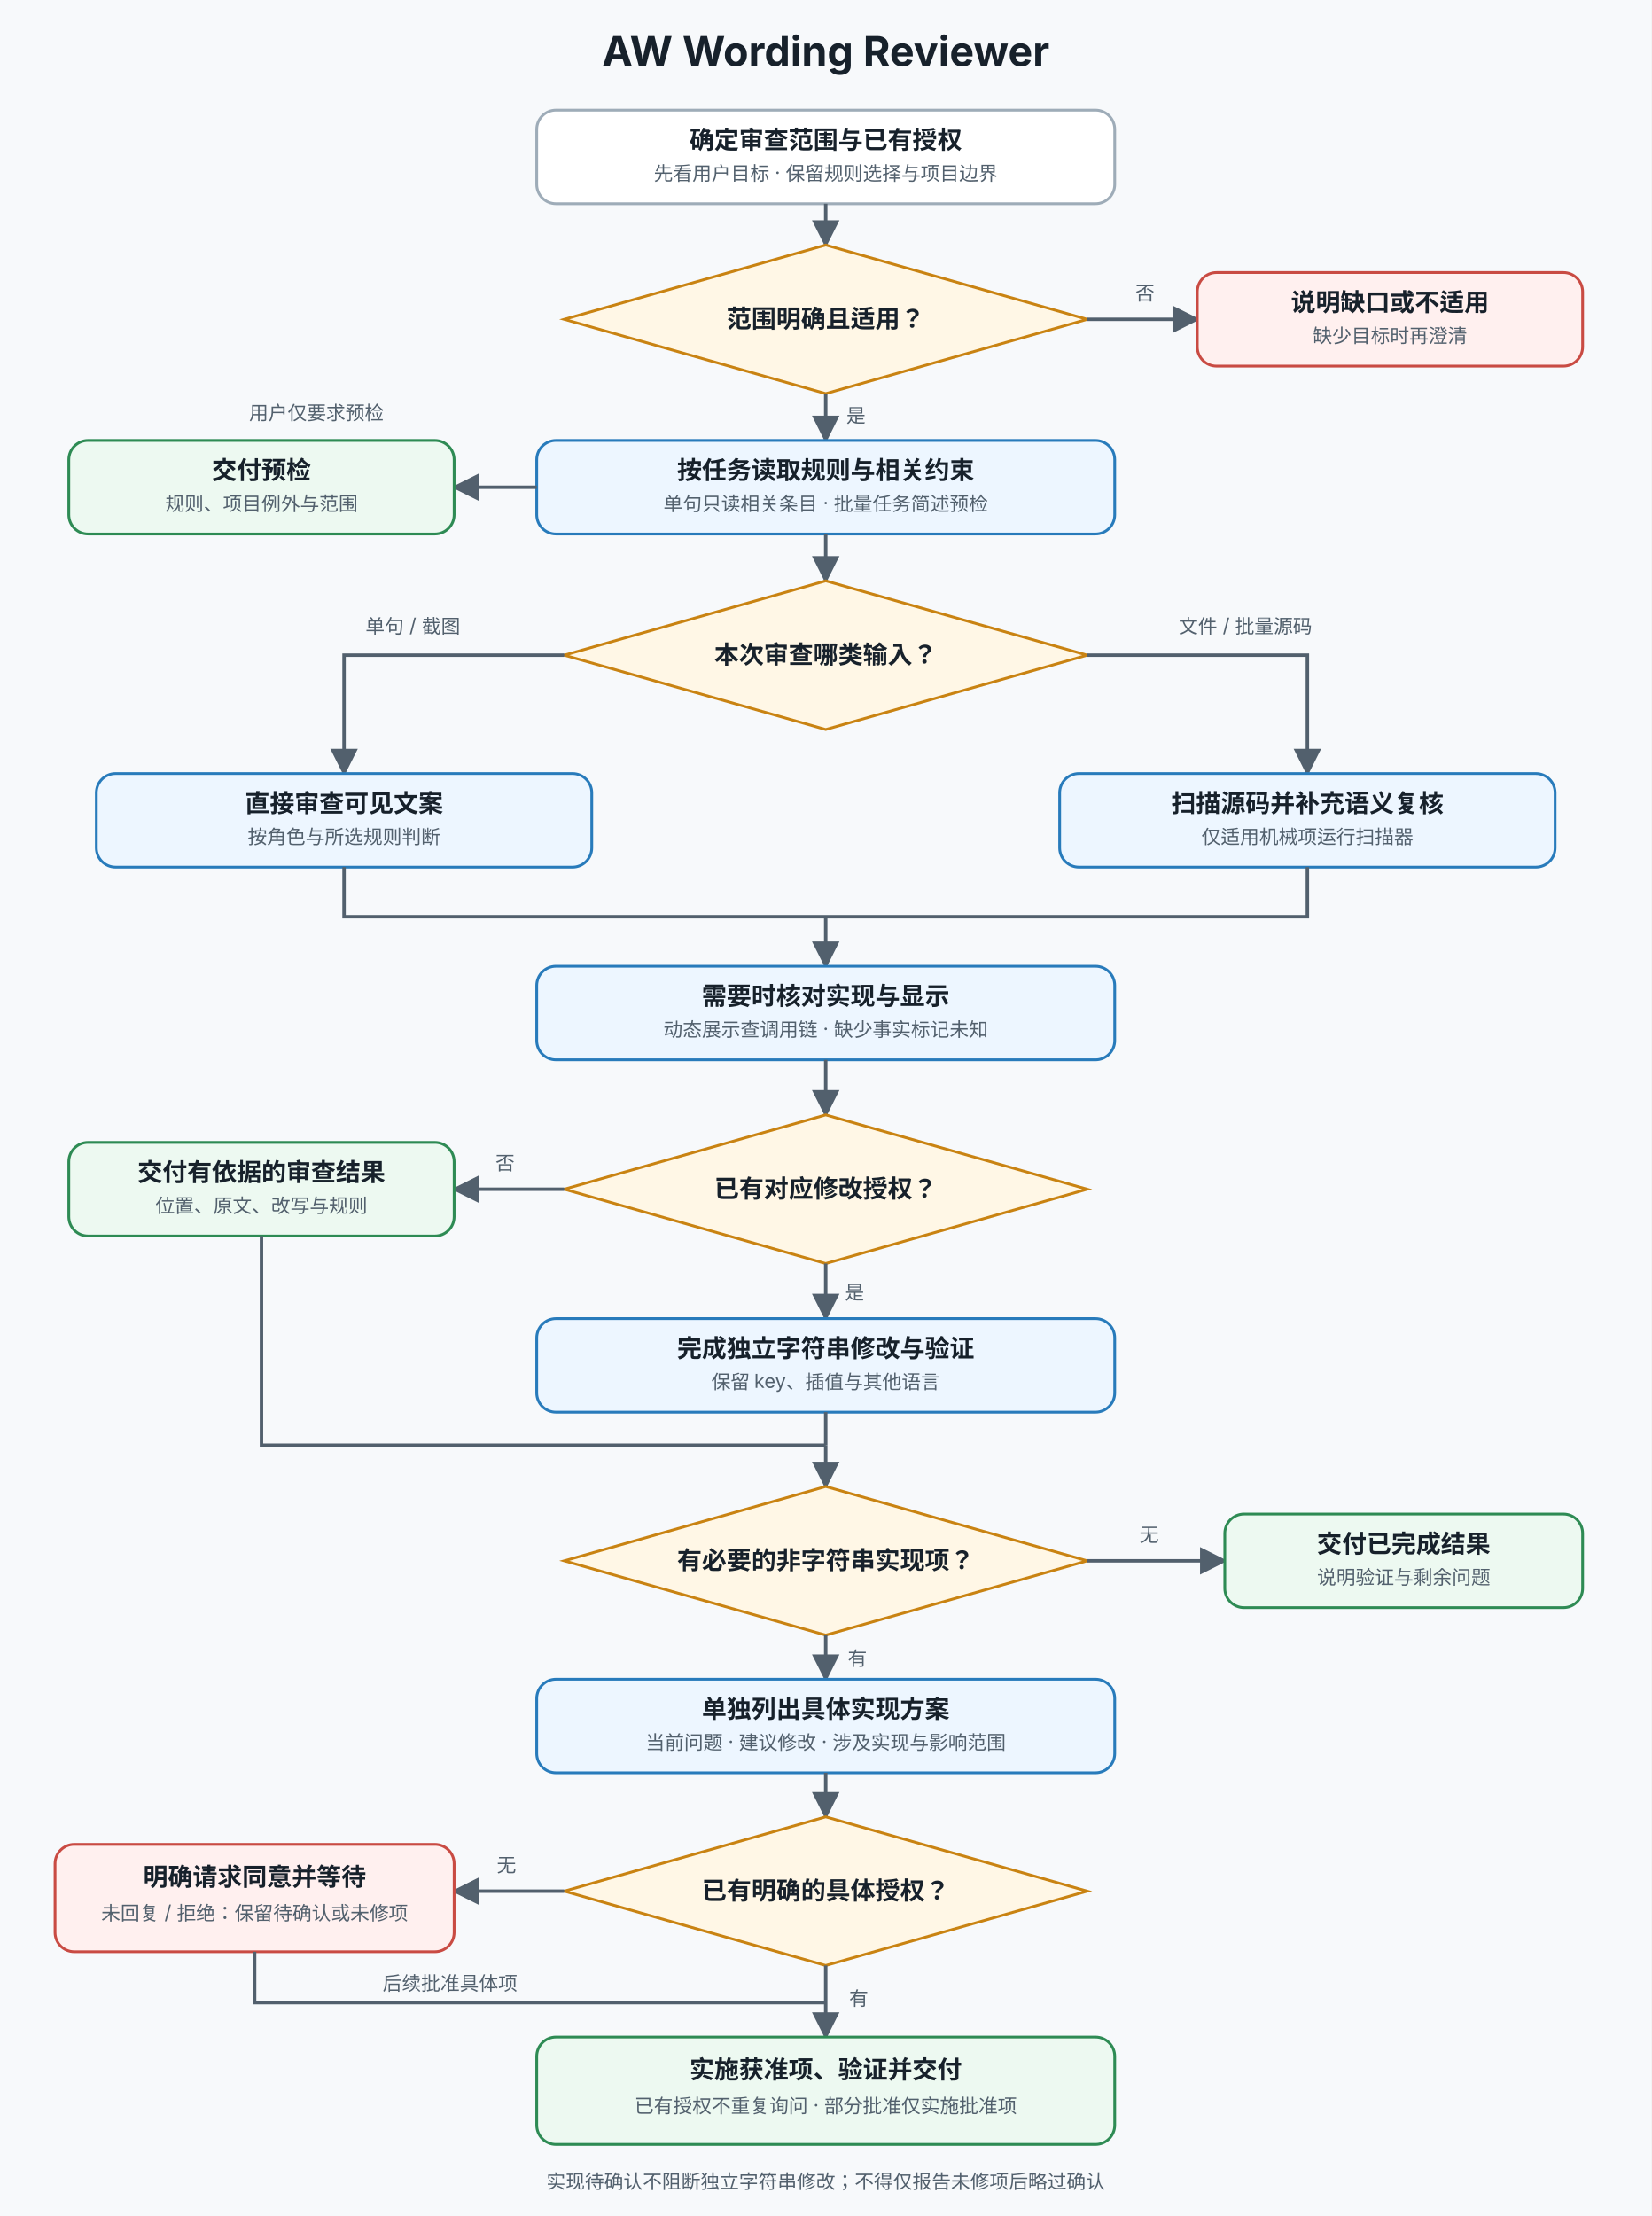
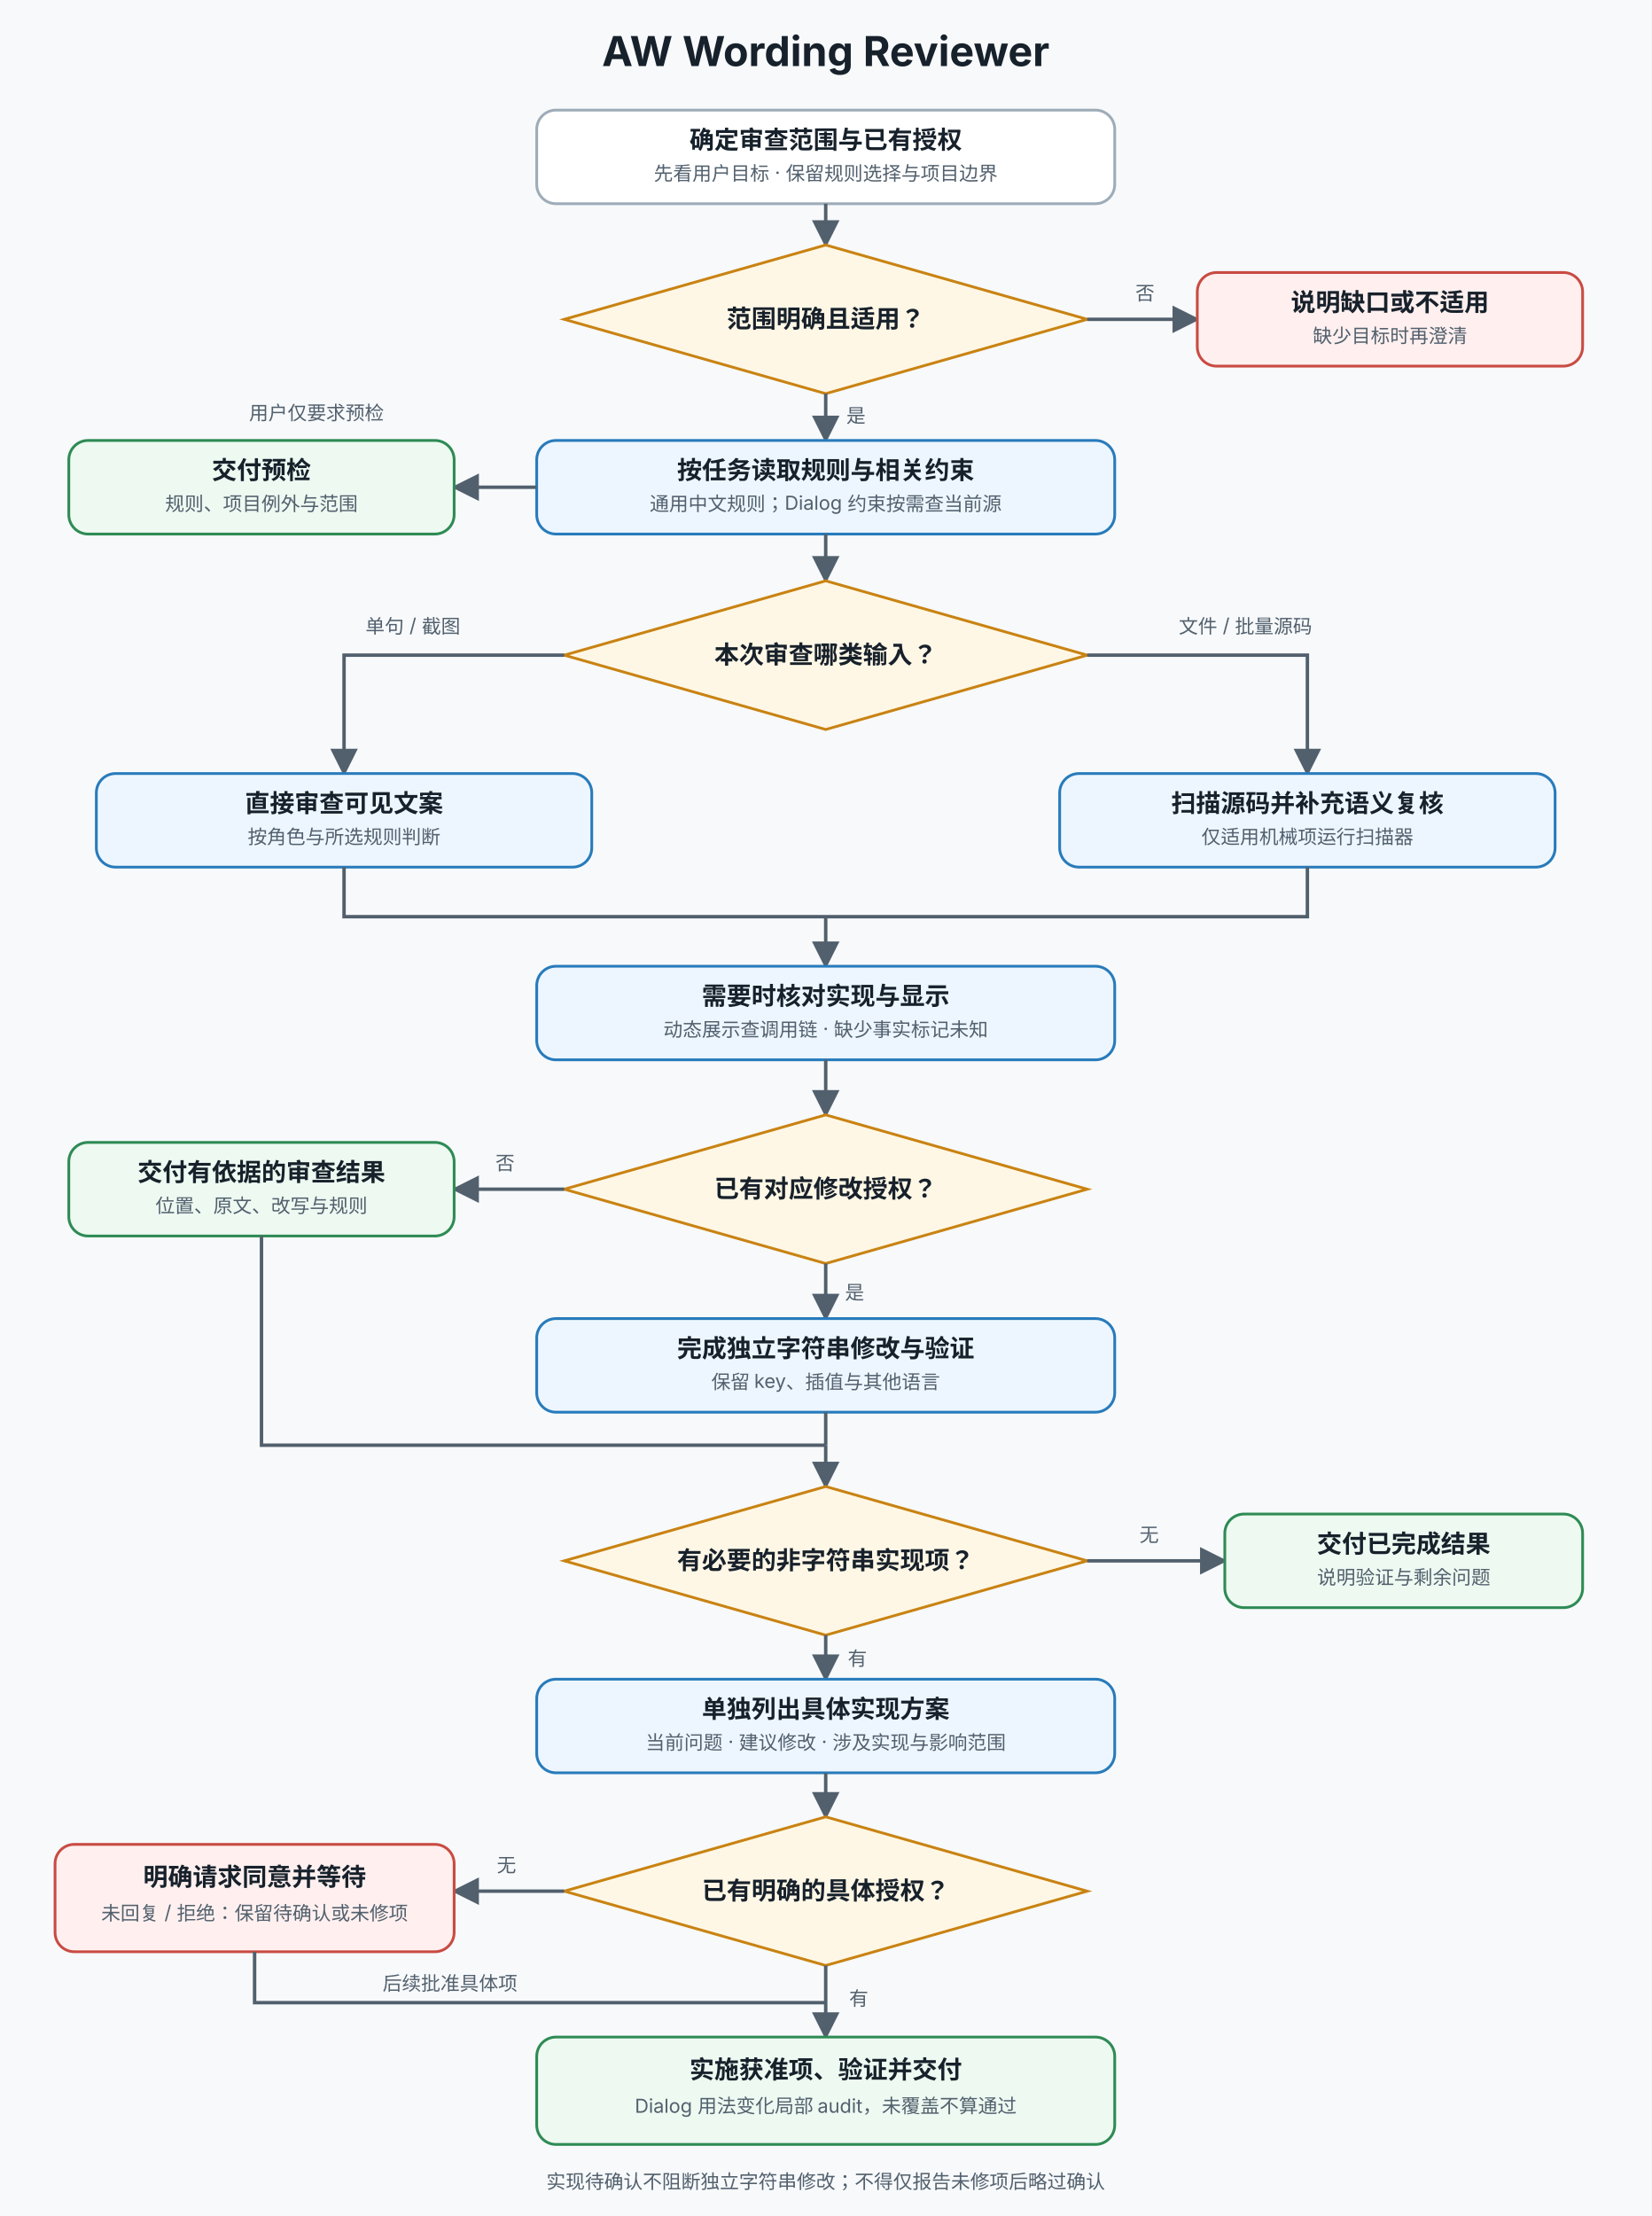
<svg xmlns="http://www.w3.org/2000/svg" viewBox="0 0 1200 1610" role="img" aria-labelledby="title desc">
  <defs>
    <marker id="arrow" viewBox="0 0 10 10" refX="9" refY="5" markerWidth="8" markerHeight="8" orient="auto">
      <path d="M0 0 10 5 0 10Z" fill="#52606d" />
    </marker>
    <style>
text{font-family:-apple-system,BlinkMacSystemFont,"PingFang SC",sans-serif;text-anchor:middle;fill:#17212b}.title{font-size:30px;font-weight:700}.label{font-size:18px;font-weight:600}.note{font-size:14px;font-weight:400;fill:#52606d}.input{fill:#fff;stroke:#9eacb8}.step{fill:#edf6ff;stroke:#287bbb}.decision{fill:#fff7e6;stroke:#c98312}.stop{fill:#fff0ef;stroke:#c94b43}.result{fill:#edf9f1;stroke:#2e8b54}rect,polygon{stroke-width:2}.line{fill:none;stroke:#52606d;stroke-width:2.5;marker-end:url(#arrow)}.join{fill:none;stroke:#52606d;stroke-width:2.5}
</style>
  </defs>
  <rect width="1200" height="1610" fill="#f7f9fb" stroke="none" />
  <text class="title" x="600" y="48">AW Wording Reviewer</text>
  <rect class="input" x="390" y="80" width="420" height="68" rx="14" />
  <text class="label" x="600" y="108">确定审查范围与已有授权</text>
  <text class="note" x="600" y="131">先看用户目标 · 保留规则选择与项目边界</text>
  <path class="line" d="M600 148V178" />
  <polygon class="decision" points="600,178 790,232 600,286 410,232" />
  <text class="label" x="600" y="238">范围明确且适用？</text>
  <path class="line" d="M790 232H870" />
  <text class="note" x="832" y="218">否</text>
  <rect class="stop" x="870" y="198" width="280" height="68" rx="14" />
  <text class="label" x="1010" y="226">说明缺口或不适用</text>
  <text class="note" x="1010" y="249">缺少目标时再澄清</text>
  <path class="line" d="M600 286V320" />
  <text class="note" x="622" y="307">是</text>
  <rect class="step" x="390" y="320" width="420" height="68" rx="14" />
  <text class="label" x="600" y="348">按任务读取规则与相关约束</text>
-   <text class="note" x="600" y="371">单句只读相关条目 · 批量任务简述预检</text>
+   <text class="note" x="600" y="371">通用中文规则；Dialog 约束按需查当前源</text>
  <path class="line" d="M390 354H330" />
  <text class="note" x="230" y="305">用户仅要求预检</text>
  <rect class="result" x="50" y="320" width="280" height="68" rx="14" />
  <text class="label" x="190" y="348">交付预检</text>
  <text class="note" x="190" y="371">规则、项目例外与范围</text>
  <path class="line" d="M600 388V422" />
  <polygon class="decision" points="600,422 790,476 600,530 410,476" />
  <text class="label" x="600" y="482">本次审查哪类输入？</text>
  <path class="line" d="M410 476H250V562" />
  <text class="note" x="300" y="460">单句 / 截图</text>
  <path class="line" d="M790 476H950V562" />
  <text class="note" x="905" y="460">文件 / 批量源码</text>
  <rect class="step" x="70" y="562" width="360" height="68" rx="14" />
  <text class="label" x="250" y="590">直接审查可见文案</text>
  <text class="note" x="250" y="613">按角色与所选规则判断</text>
  <rect class="step" x="770" y="562" width="360" height="68" rx="14" />
  <text class="label" x="950" y="590">扫描源码并补充语义复核</text>
  <text class="note" x="950" y="613">仅适用机械项运行扫描器</text>
  <path class="join" d="M250 630V666H950V630" />
  <path class="line" d="M600 666V702" />
  <rect class="step" x="390" y="702" width="420" height="68" rx="14" />
  <text class="label" x="600" y="730">需要时核对实现与显示</text>
  <text class="note" x="600" y="753">动态展示查调用链 · 缺少事实标记未知</text>
  <path class="line" d="M600 770V810" />
  <polygon class="decision" points="600,810 790,864 600,918 410,864" />
  <text class="label" x="600" y="870">已有对应修改授权？</text>
  <path class="line" d="M410 864H330" />
  <text class="note" x="367" y="850">否</text>
  <rect class="result" x="50" y="830" width="280" height="68" rx="14" />
  <text class="label" x="190" y="858">交付有依据的审查结果</text>
  <text class="note" x="190" y="881">位置、原文、改写与规则</text>
  <path class="line" d="M600 918V958" />
  <text class="note" x="621" y="944">是</text>
  <rect class="step" x="390" y="958" width="420" height="68" rx="14" />
  <text class="label" x="600" y="986">完成独立字符串修改与验证</text>
  <text class="note" x="600" y="1009">保留 key、插值与其他语言</text>
  <path class="join" d="M190 898V1050H600" />
  <path class="join" d="M600 1026V1050" />
  <path class="line" d="M600 1050V1080" />
  <polygon class="decision" points="600,1080 790,1134 600,1188 410,1134" />
  <text class="label" x="600" y="1140">有必要的非字符串实现项？</text>
  <path class="line" d="M790 1134H890" />
  <text class="note" x="835" y="1120">无</text>
  <rect class="result" x="890" y="1100" width="260" height="68" rx="14" />
  <text class="label" x="1020" y="1128">交付已完成结果</text>
  <text class="note" x="1020" y="1151">说明验证与剩余问题</text>
  <path class="line" d="M600 1188V1220" />
  <text class="note" x="623" y="1210">有</text>
  <rect class="step" x="390" y="1220" width="420" height="68" rx="14" />
  <text class="label" x="600" y="1248">单独列出具体实现方案</text>
  <text class="note" x="600" y="1271">当前问题 · 建议修改 · 涉及实现与影响范围</text>
  <path class="line" d="M600 1288V1320" />
  <polygon class="decision" points="600,1320 790,1374 600,1428 410,1374" />
  <text class="label" x="600" y="1380">已有明确的具体授权？</text>
  <path class="line" d="M410 1374H330" />
  <text class="note" x="368" y="1360">无</text>
  <rect class="stop" x="40" y="1340" width="290" height="78" rx="14" />
  <text class="label" x="185" y="1370">明确请求同意并等待</text>
  <text class="note" x="185" y="1395">未回复 / 拒绝：保留待确认或未修项</text>
  <path class="line" d="M600 1428V1480" />
  <text class="note" x="624" y="1457">有</text>
  <path class="join" d="M185 1418V1455H600" />
  <text class="note" x="327" y="1446">后续批准具体项</text>
  <rect class="result" x="390" y="1480" width="420" height="78" rx="14" />
  <text class="label" x="600" y="1510">实施获准项、验证并交付</text>
-   <text class="note" x="600" y="1535">已有授权不重复询问 · 部分批准仅实施批准项</text>
+   <text class="note" x="600" y="1535">Dialog 用法变化局部 audit，未覆盖不算通过</text>
  <text class="note" x="600" y="1590">实现待确认不阻断独立字符串修改；不得仅报告未修项后略过确认</text>
</svg>
